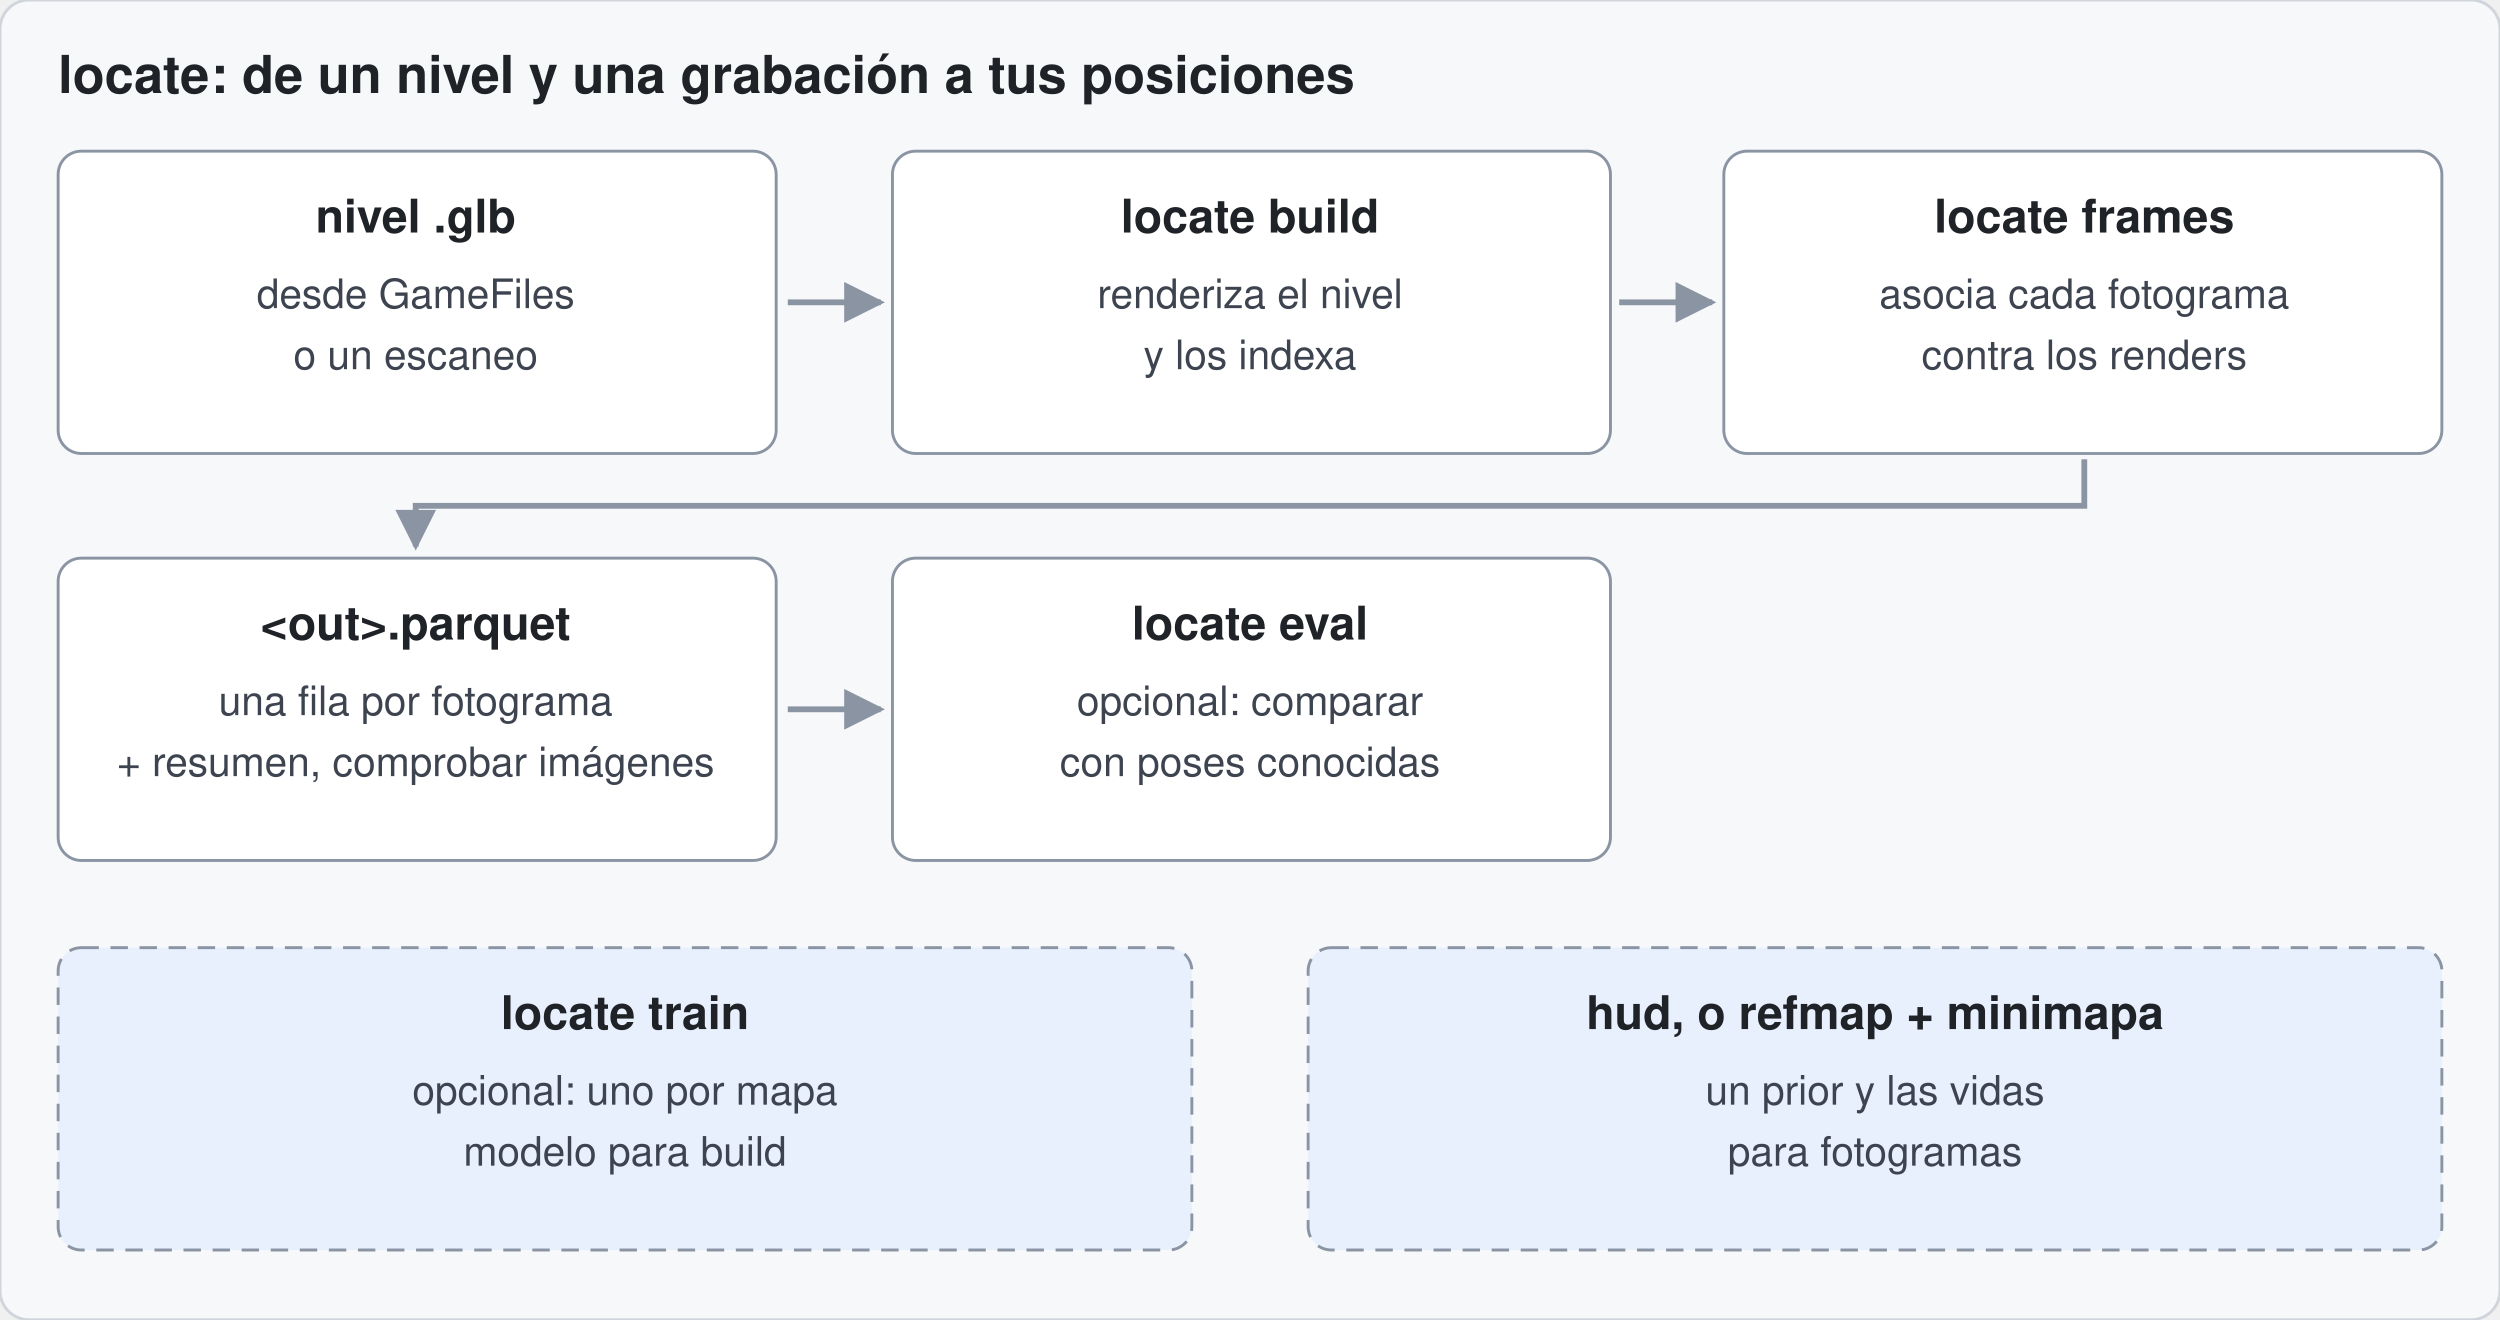
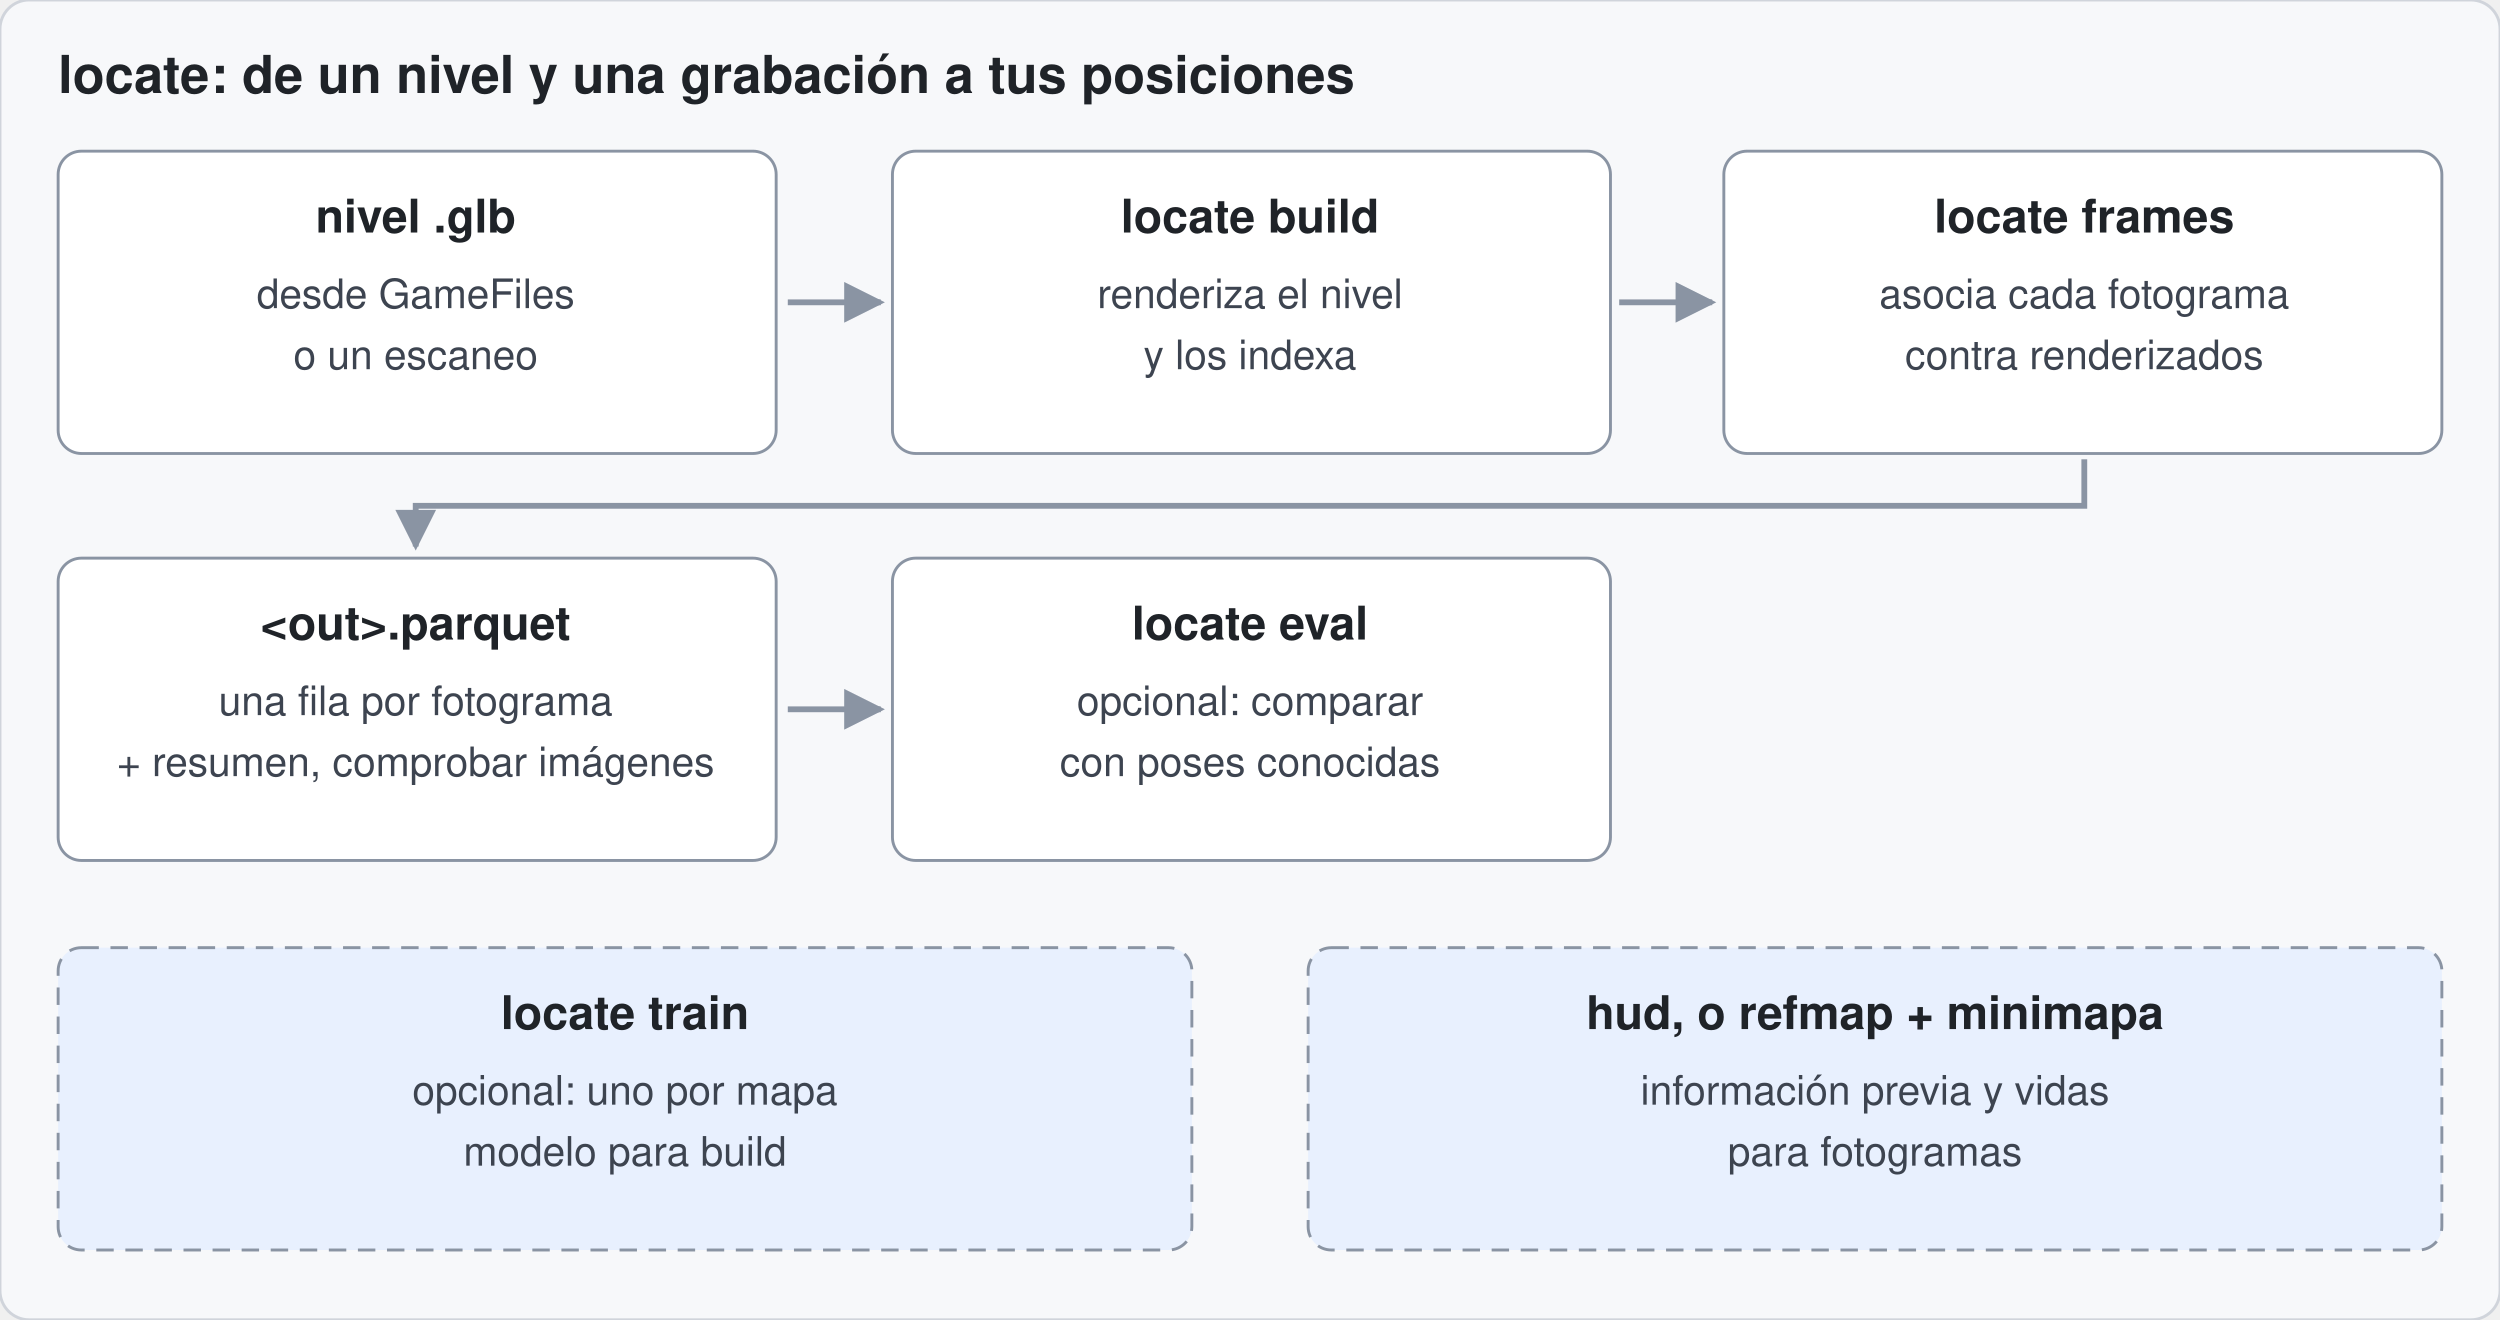
<svg xmlns="http://www.w3.org/2000/svg" width="860" height="454" viewBox="0 0 860 454" role="img" aria-label="locate: from a level and a recording to your own positions">
  <rect width="860" height="454" rx="10" fill="#f7f8fa" stroke="#d0d4db" />
  <defs>
    <marker id="a" viewBox="0 0 10 10" refX="9" refY="5" markerWidth="7" markerHeight="7" orient="auto-start-reverse">
      <path d="M0,0 L10,5 L0,10 z" fill="#8a94a3" />
    </marker>
  </defs>
  <text x="20" y="32" font-family="Segoe UI,Helvetica,Arial,sans-serif" font-size="18" font-weight="600" fill="#1f2328" text-anchor="start">locate: de un nivel y una grabación a tus posiciones</text>
  <rect x="20" y="52" width="247" height="104" rx="8" fill="#ffffff" stroke="#8a94a3" />
  <text x="143" y="80" font-family="Segoe UI,Helvetica,Arial,sans-serif" font-size="16" font-weight="600" fill="#1f2328" text-anchor="middle">nivel .glb</text>
  <text x="143" y="106" font-family="Segoe UI,Helvetica,Arial,sans-serif" font-size="14" font-weight="400" fill="#3d4450" text-anchor="middle">desde GameFiles</text>
  <text x="143" y="127" font-family="Segoe UI,Helvetica,Arial,sans-serif" font-size="14" font-weight="400" fill="#3d4450" text-anchor="middle">o un escaneo</text>
  <rect x="307" y="52" width="247" height="104" rx="8" fill="#ffffff" stroke="#8a94a3" />
  <text x="430" y="80" font-family="Segoe UI,Helvetica,Arial,sans-serif" font-size="16" font-weight="600" fill="#1f2328" text-anchor="middle">locate build</text>
  <text x="430" y="106" font-family="Segoe UI,Helvetica,Arial,sans-serif" font-size="14" font-weight="400" fill="#3d4450" text-anchor="middle">renderiza el nivel</text>
  <text x="430" y="127" font-family="Segoe UI,Helvetica,Arial,sans-serif" font-size="14" font-weight="400" fill="#3d4450" text-anchor="middle">y los indexa</text>
  <rect x="593" y="52" width="247" height="104" rx="8" fill="#ffffff" stroke="#8a94a3" />
  <text x="717" y="80" font-family="Segoe UI,Helvetica,Arial,sans-serif" font-size="16" font-weight="600" fill="#1f2328" text-anchor="middle">locate frames</text>
  <text x="717" y="106" font-family="Segoe UI,Helvetica,Arial,sans-serif" font-size="14" font-weight="400" fill="#3d4450" text-anchor="middle">asocia cada fotograma</text>
-   <text x="717" y="127" font-family="Segoe UI,Helvetica,Arial,sans-serif" font-size="14" font-weight="400" fill="#3d4450" text-anchor="middle">contra los renders</text>
+   <text x="717" y="127" font-family="Segoe UI,Helvetica,Arial,sans-serif" font-size="14" font-weight="400" fill="#3d4450" text-anchor="middle">contra renderizados</text>
  <rect x="20" y="192" width="247" height="104" rx="8" fill="#ffffff" stroke="#8a94a3" />
  <text x="143" y="220" font-family="Segoe UI,Helvetica,Arial,sans-serif" font-size="16" font-weight="600" fill="#1f2328" text-anchor="middle">&lt;out&gt;.parquet</text>
  <text x="143" y="246" font-family="Segoe UI,Helvetica,Arial,sans-serif" font-size="14" font-weight="400" fill="#3d4450" text-anchor="middle">una fila por fotograma</text>
  <text x="143" y="267" font-family="Segoe UI,Helvetica,Arial,sans-serif" font-size="14" font-weight="400" fill="#3d4450" text-anchor="middle">+ resumen, comprobar imágenes</text>
  <rect x="307" y="192" width="247" height="104" rx="8" fill="#ffffff" stroke="#8a94a3" />
  <text x="430" y="220" font-family="Segoe UI,Helvetica,Arial,sans-serif" font-size="16" font-weight="600" fill="#1f2328" text-anchor="middle">locate eval</text>
  <text x="430" y="246" font-family="Segoe UI,Helvetica,Arial,sans-serif" font-size="14" font-weight="400" fill="#3d4450" text-anchor="middle">opcional: comparar</text>
  <text x="430" y="267" font-family="Segoe UI,Helvetica,Arial,sans-serif" font-size="14" font-weight="400" fill="#3d4450" text-anchor="middle">con poses conocidas</text>
  <line x1="271" y1="104.0" x2="303" y2="104.0" stroke="#8a94a3" stroke-width="2" marker-end="url(#a)" />
  <line x1="557" y1="104.0" x2="589" y2="104.0" stroke="#8a94a3" stroke-width="2" marker-end="url(#a)" />
  <path d="M717,158 V174 H143 V188" fill="none" stroke="#8a94a3" stroke-width="2" marker-end="url(#a)" />
  <line x1="271" y1="244.0" x2="303" y2="244.0" stroke="#8a94a3" stroke-width="2" marker-end="url(#a)" />
  <rect x="20" y="326" width="390" height="104" rx="8" fill="#e8f0fe" stroke="#8a94a3" stroke-dasharray="6 4" />
  <text x="215" y="354" font-family="Segoe UI,Helvetica,Arial,sans-serif" font-size="16" font-weight="600" fill="#1f2328" text-anchor="middle">locate train</text>
  <text x="215" y="380" font-family="Segoe UI,Helvetica,Arial,sans-serif" font-size="14" font-weight="400" fill="#3d4450" text-anchor="middle">opcional: uno por mapa</text>
  <text x="215" y="401" font-family="Segoe UI,Helvetica,Arial,sans-serif" font-size="14" font-weight="400" fill="#3d4450" text-anchor="middle">modelo para build</text>
  <rect x="450" y="326" width="390" height="104" rx="8" fill="#e8f0fe" stroke="#8a94a3" stroke-dasharray="6 4" />
  <text x="645" y="354" font-family="Segoe UI,Helvetica,Arial,sans-serif" font-size="16" font-weight="600" fill="#1f2328" text-anchor="middle">hud, o refmap + minimapa</text>
-   <text x="645" y="380" font-family="Segoe UI,Helvetica,Arial,sans-serif" font-size="14" font-weight="400" fill="#3d4450" text-anchor="middle">un prior y las vidas</text>
+   <text x="645" y="380" font-family="Segoe UI,Helvetica,Arial,sans-serif" font-size="14" font-weight="400" fill="#3d4450" text-anchor="middle">información previa y vidas</text>
  <text x="645" y="401" font-family="Segoe UI,Helvetica,Arial,sans-serif" font-size="14" font-weight="400" fill="#3d4450" text-anchor="middle">para fotogramas</text>
</svg>
